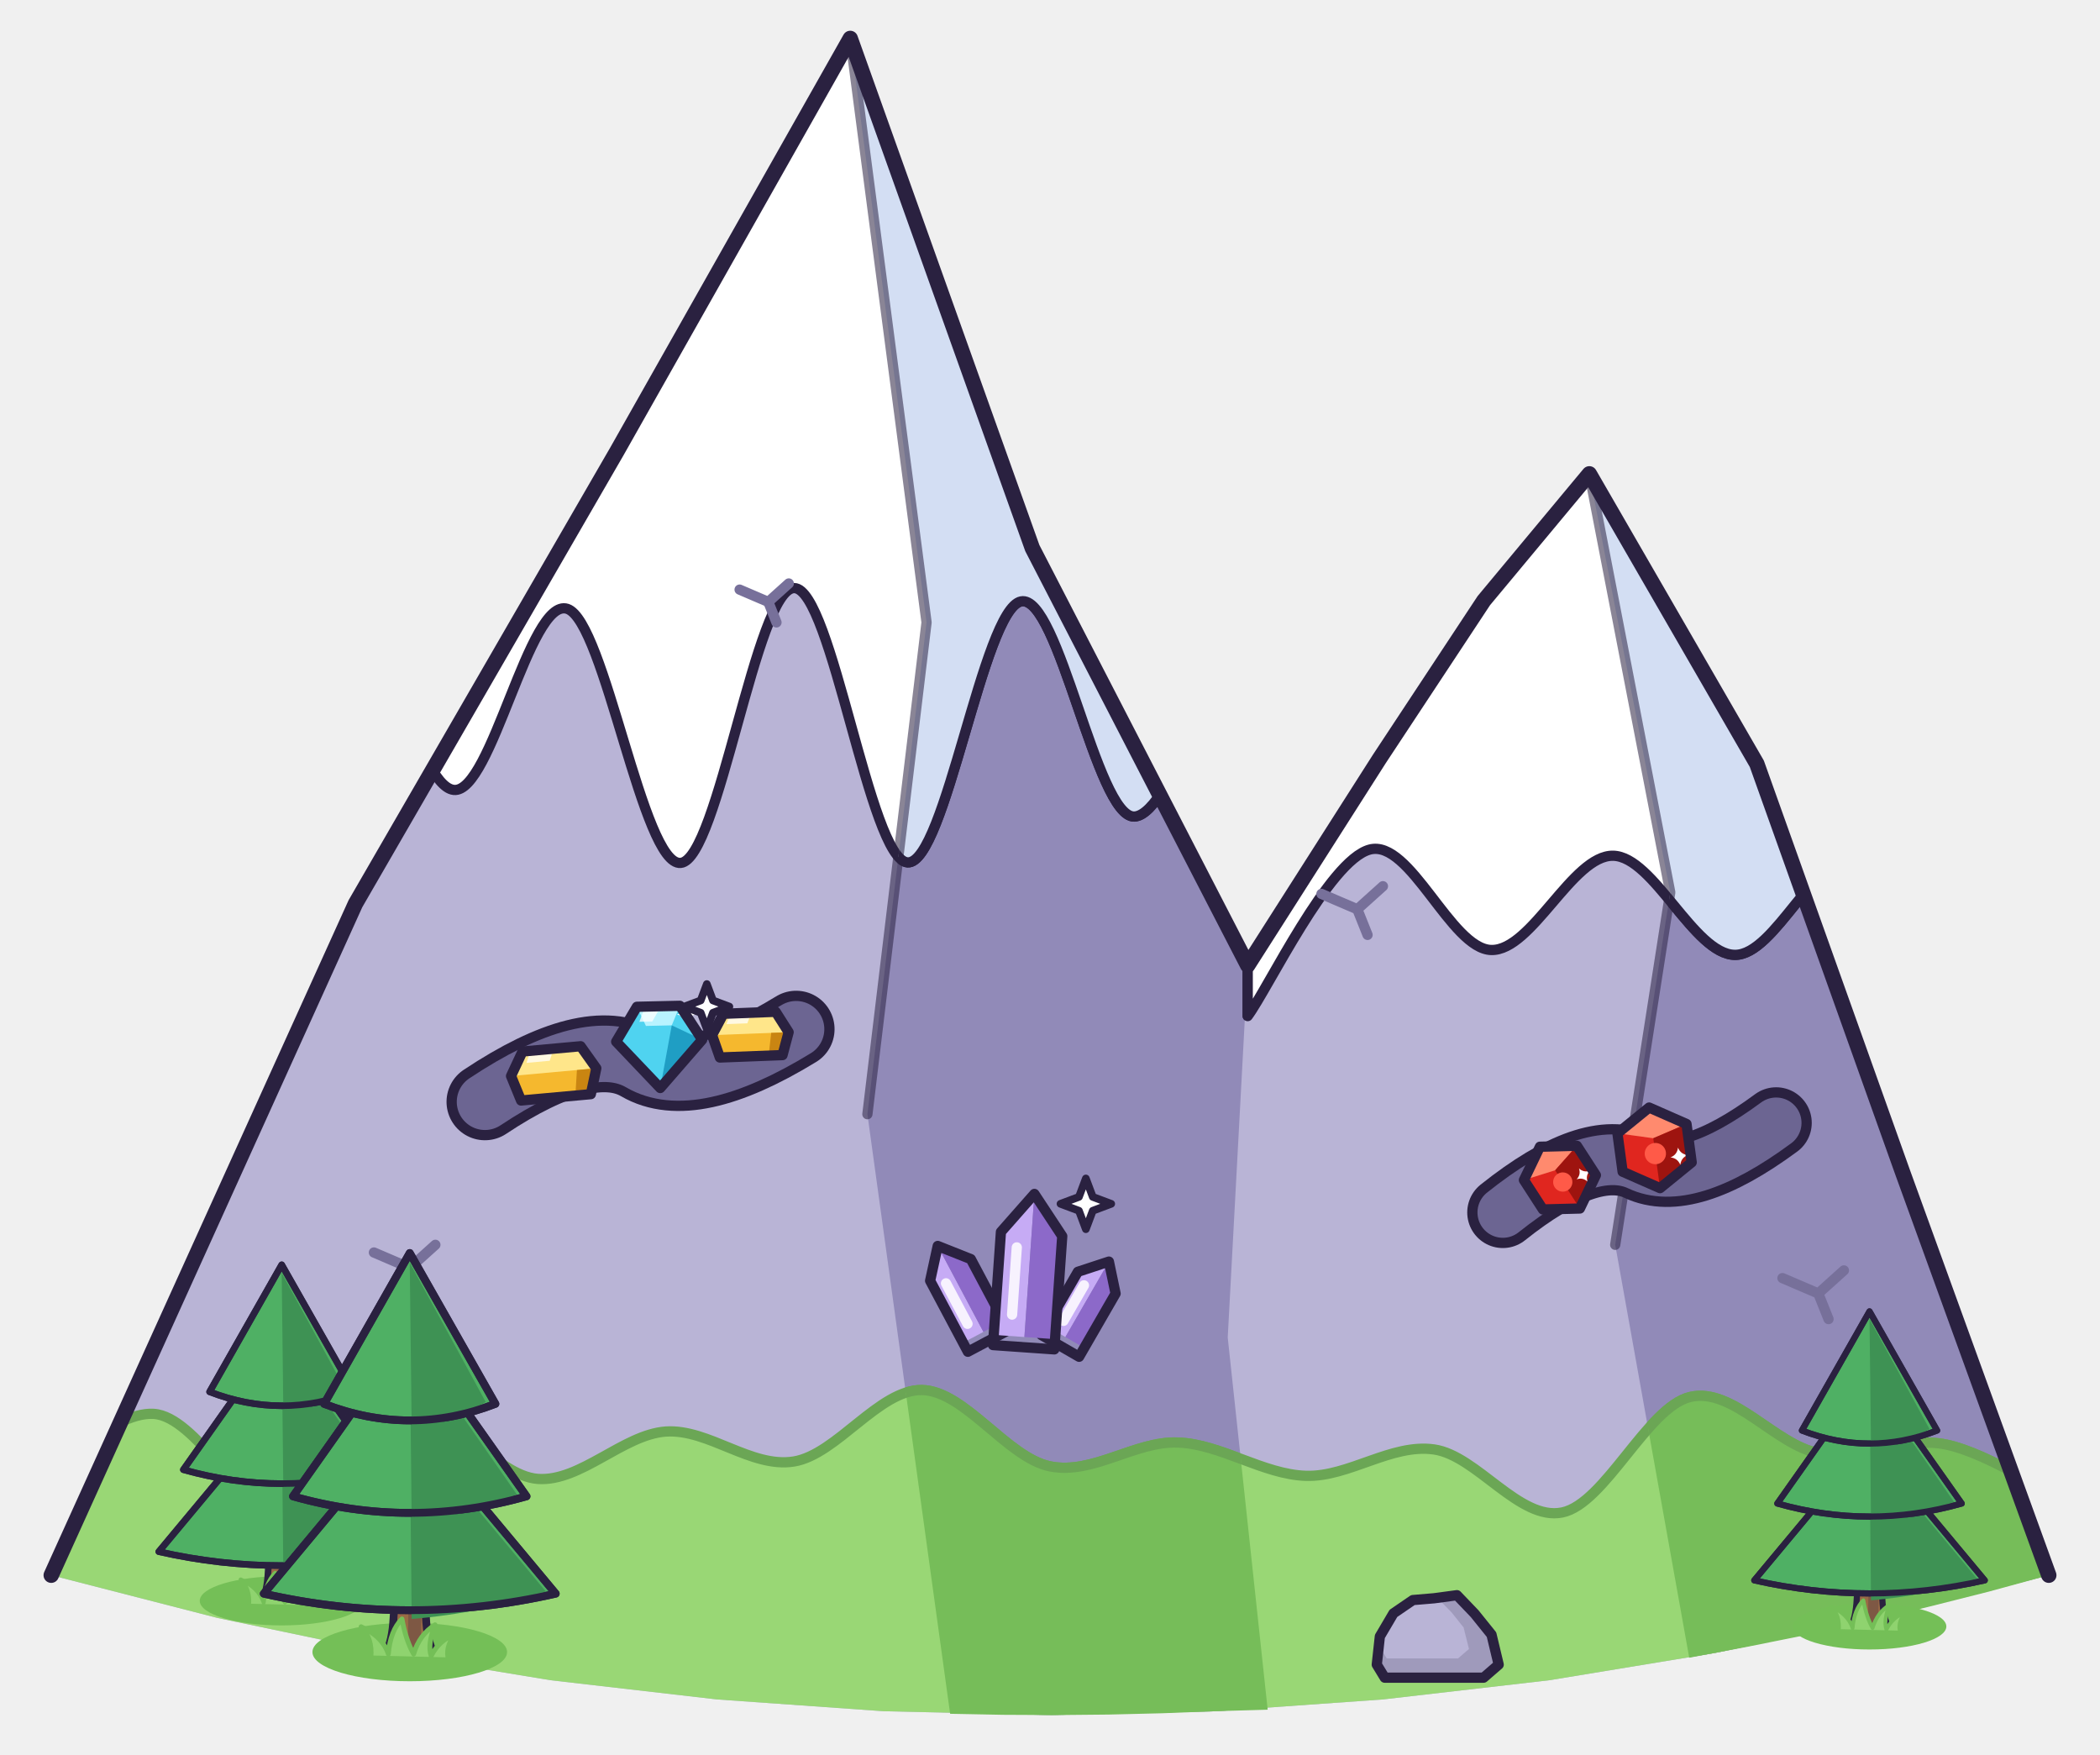
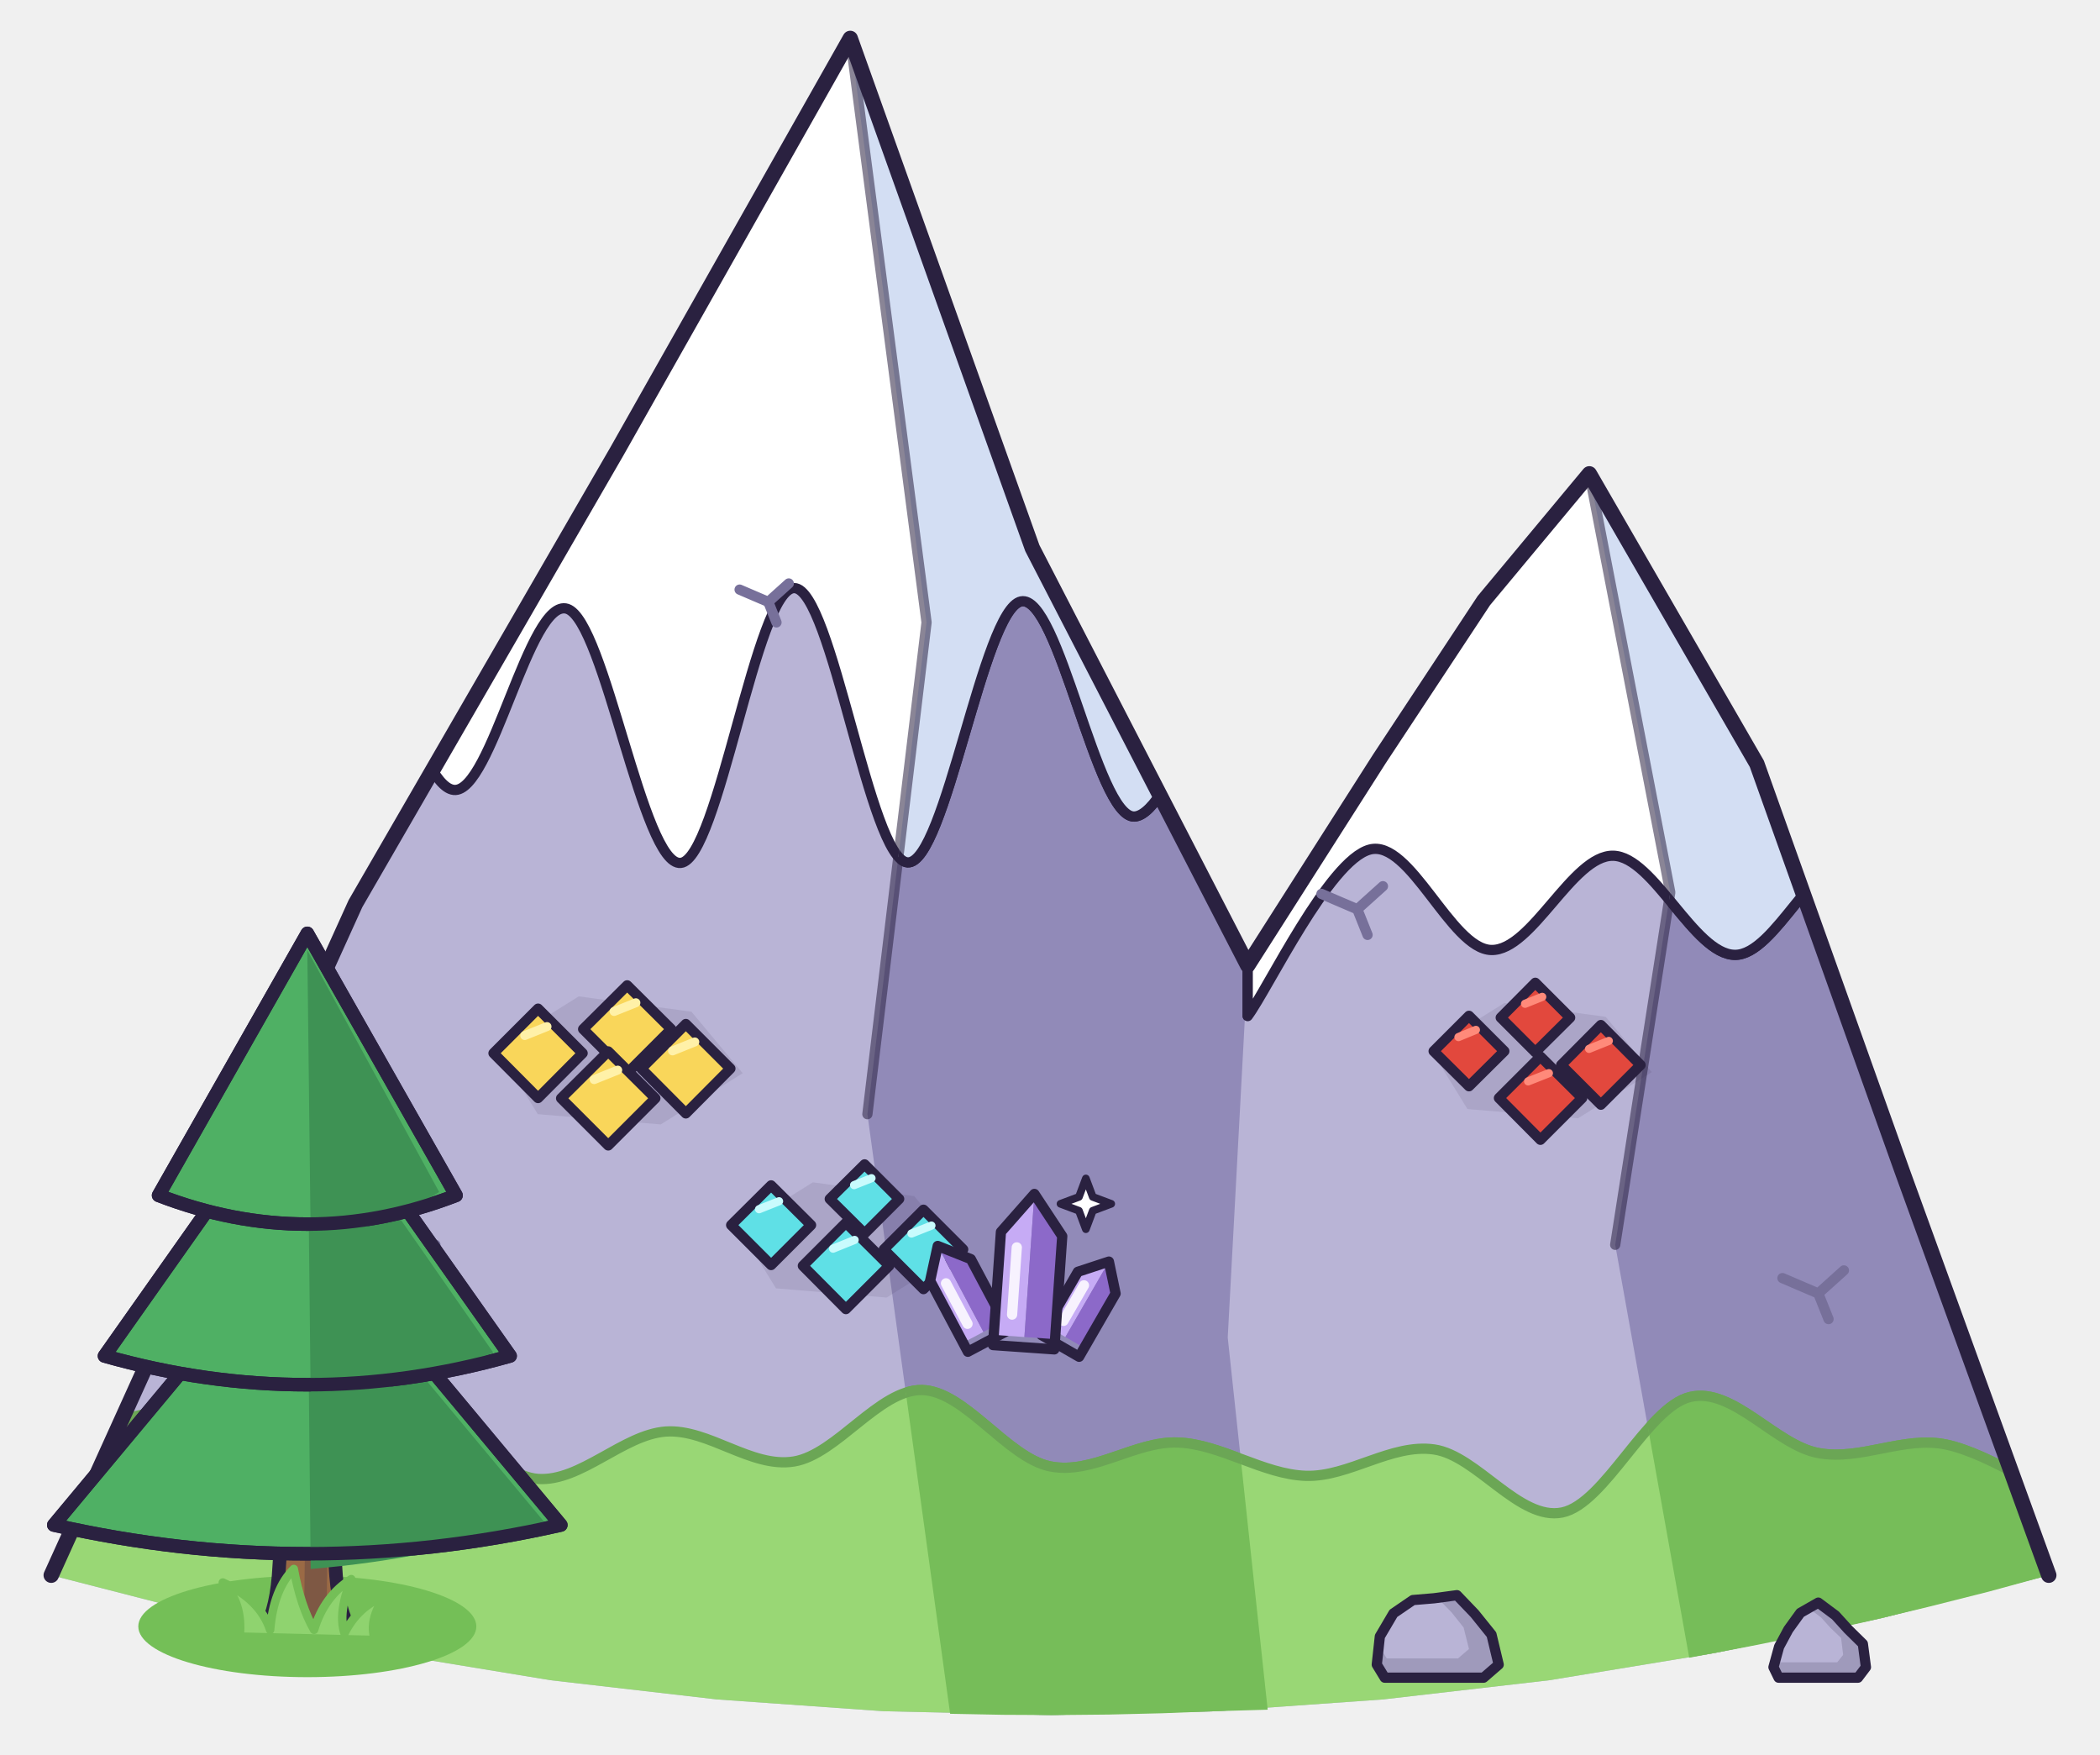
<svg xmlns="http://www.w3.org/2000/svg" width="820" height="685" viewBox="0 0 820 685" stroke-linejoin="round" stroke-linecap="round">
  <defs>
    <clipPath id="montagne-geante-d1">
      <path d="M-390,0 L-271.2,-262.2 L-169.1,-438.8 L-78,-600 L-6.9,-401 L77.2,-238.1 L128.6,-318.7 L169.4,-380.5 L210.6,-430 L276,-316.8 L333,-157.1 L390,0 L325,16.7 L260,30.3 L195,41 L130,48.5 L65,53.1 L0,54.6 L-65,53.1 L-130,48.5 L-195,41 L-260,30.3 L-325,16.7 Z" />
    </clipPath>
    <clipPath id="montagne-geante-d2">
      <path d="M-78,-600 L-6.9,-401 L77.2,-238.1 L69.4,-92.8 L85,52.5 L64.4,53.1 L43.7,53.9 L23,54.4 L2.3,54.6 L-18.3,54.5 L-39,54.1 L-71.3,-180 L-48.2,-372 L-78,-600 Z" />
      <path d="M210.6,-430 L276,-316.8 L333,-157.1 L390,0 L366.6,6.4 L343.2,12.3 L319.8,17.9 L296.4,23.1 L273,27.8 L249.6,32.2 L220.7,-129 L242.2,-266.6 L210.6,-430 Z" />
    </clipPath>
  </defs>
  <g transform="translate(410 615)">
    <path d="M-390,0 L-271.2,-262.2 L-169.1,-438.8 L-78,-600 L-6.9,-401 L77.2,-238.1 L128.6,-318.7 L169.4,-380.5 L210.6,-430 L276,-316.8 L333,-157.1 L390,0 L325,16.7 L260,30.3 L195,41 L130,48.5 L65,53.1 L0,54.6 L-65,53.1 L-130,48.5 L-195,41 L-260,30.3 L-325,16.7 Z" fill="#b9b4d6" />
    <g clip-path="url(#montagne-geante-d1)">
      <path d="M-78,-600 L-6.9,-401 L77.2,-238.1 L69.4,-92.8 L85,52.5 L64.4,53.1 L43.7,53.9 L23,54.4 L2.3,54.6 L-18.3,54.5 L-39,54.1 L-71.3,-180 L-48.2,-372 L-78,-600 Z" fill="#918ab8" />
      <path d="M210.6,-430 L276,-316.8 L333,-157.1 L390,0 L366.6,6.4 L343.2,12.3 L319.8,17.9 L296.4,23.1 L273,27.8 L249.6,32.2 L220.7,-129 L242.2,-266.6 L210.6,-430 Z" fill="#918ab8" />
    </g>
    <g clip-path="url(#montagne-geante-d1)">
      <path d="M-410 156 L-400 -32.6 C-391.7 -37.7 -366.7 -64 -350 -63 C-333.3 -61.9 -316.7 -26.2 -300 -26.3 C-283.3 -26.4 -266.7 -61.7 -250 -63.6 C-233.3 -65.5 -216.7 -38.9 -200 -37.6 C-183.3 -36.4 -166.7 -54.9 -150 -56.1 C-133.3 -57.2 -116.7 -41.7 -100 -44.4 C-83.3 -47.1 -66.7 -72.6 -50 -72.3 C-33.3 -72 -16.7 -45.9 0 -42.5 C16.7 -39.1 33.3 -52.5 50 -51.8 C66.7 -51.2 83.3 -39.3 100 -38.8 C116.7 -38.3 133.3 -51.5 150 -49.1 C166.7 -46.7 183.3 -21.1 200 -24.5 C216.7 -27.9 233.3 -65.7 250 -69.6 C266.7 -73.5 283.3 -50.8 300 -47.7 C316.7 -44.6 333.3 -54.5 350 -51 C366.7 -47.5 391.7 -30.8 400 -26.8 L410 156 Z" fill="#99d775" stroke="#6ba655" stroke-width="4" />
    </g>
    <g clip-path="url(#montagne-geante-d2)">
      <path d="M-410 156 L-400 -32.6 C-391.7 -37.7 -366.7 -64 -350 -63 C-333.3 -61.9 -316.7 -26.2 -300 -26.3 C-283.3 -26.4 -266.7 -61.7 -250 -63.6 C-233.3 -65.5 -216.7 -38.9 -200 -37.6 C-183.3 -36.4 -166.7 -54.9 -150 -56.1 C-133.3 -57.2 -116.7 -41.7 -100 -44.4 C-83.3 -47.1 -66.7 -72.6 -50 -72.3 C-33.3 -72 -16.7 -45.9 0 -42.5 C16.7 -39.1 33.3 -52.5 50 -51.8 C66.7 -51.2 83.3 -39.3 100 -38.8 C116.7 -38.3 133.3 -51.5 150 -49.1 C166.7 -46.7 183.3 -21.1 200 -24.5 C216.7 -27.9 233.3 -65.7 250 -69.6 C266.7 -73.5 283.3 -50.8 300 -47.7 C316.7 -44.6 333.3 -54.5 350 -51 C366.7 -47.5 391.7 -30.8 400 -26.8 L410 156 Z" fill="#76bd59" stroke="#6ba655" stroke-width="4" />
    </g>
    <g clip-path="url(#montagne-geante-d1)">
      <path d="M-410 -660 L77.2 -660 L77.2 -382.9 C69.9 -368.5 47.7 -296.7 32.9 -296.2 C18.2 -295.8 3.4 -383.2 -11.3 -380.2 C-26.1 -377.2 -40.9 -277.5 -55.6 -278.3 C-70.4 -279.2 -85.2 -385.4 -99.9 -385.4 C-114.7 -385.3 -129.5 -279.4 -144.2 -278.1 C-159 -276.7 -173.8 -372.5 -188.5 -377.3 C-203.3 -382 -218.1 -305 -232.8 -306.6 C-247.6 -308.1 -262.4 -383.6 -277.1 -386.8 C-291.9 -389.9 -306.6 -327 -321.4 -325.4 C-336.2 -323.8 -350.9 -381.3 -365.7 -377 C-380.5 -372.7 -402.6 -312.6 -410 -299.7 Z" fill="#ffffff" stroke="#2a2140" stroke-width="4" />
    </g>
    <g clip-path="url(#montagne-geante-d2)">
      <path d="M-410 -660 L77.2 -660 L77.2 -382.9 C69.9 -368.5 47.7 -296.7 32.9 -296.2 C18.2 -295.8 3.4 -383.2 -11.3 -380.2 C-26.1 -377.2 -40.9 -277.5 -55.6 -278.3 C-70.4 -279.2 -85.2 -385.4 -99.9 -385.4 C-114.7 -385.3 -129.5 -279.4 -144.2 -278.1 C-159 -276.7 -173.8 -372.5 -188.5 -377.3 C-203.3 -382 -218.1 -305 -232.8 -306.6 C-247.6 -308.1 -262.4 -383.6 -277.1 -386.8 C-291.9 -389.9 -306.6 -327 -321.4 -325.4 C-336.2 -323.8 -350.9 -381.3 -365.7 -377 C-380.5 -372.7 -402.6 -312.6 -410 -299.7 Z" fill="#d3def3" stroke="#2a2140" stroke-width="4" />
    </g>
    <g clip-path="url(#montagne-geante-d1)">
      <path d="M77.2 -490 L410 -490 L410 -285.4 C402.1 -275.2 378.3 -225 362.5 -224.1 C346.6 -223.2 330.8 -276.8 314.9 -279.8 C299.1 -282.9 283.2 -242 267.4 -242.2 C251.5 -242.4 235.7 -280.6 219.9 -280.9 C204 -281.2 188.2 -243.7 172.3 -244.1 C156.5 -244.5 140.6 -287.6 124.8 -283.3 C108.9 -279 85.2 -229.1 77.2 -218.3 Z" fill="#ffffff" stroke="#2a2140" stroke-width="4" />
    </g>
    <g clip-path="url(#montagne-geante-d2)">
      <path d="M77.2 -490 L410 -490 L410 -285.4 C402.1 -275.2 378.3 -225 362.5 -224.1 C346.6 -223.2 330.8 -276.8 314.9 -279.8 C299.1 -282.9 283.2 -242 267.4 -242.2 C251.5 -242.4 235.7 -280.6 219.9 -280.9 C204 -281.2 188.2 -243.7 172.3 -244.1 C156.5 -244.5 140.6 -287.6 124.8 -283.3 C108.9 -279 85.2 -229.1 77.2 -218.3 Z" fill="#d3def3" stroke="#2a2140" stroke-width="4" />
    </g>
    <path d="M-78,-600 L-48.2,-372 L-71.3,-180" stroke="#2a2140" stroke-width="4" fill="none" opacity="0.55" />
    <path d="M210.6,-430 L242.2,-266.6 L220.7,-129" stroke="#2a2140" stroke-width="4" fill="none" opacity="0.55" />
-     <g transform="translate(-160 -200) rotate(-6.7)">
-       <path d="M-62 8 Q-18.6 -14 0 0 T62 -6" stroke="#2a2140" stroke-width="30" fill="none" />
-       <path d="M-62 8 Q-18.6 -14 0 0 T62 -6" stroke="#6c6592" stroke-width="22" fill="none" />
-       <g transform="translate(-34 0) rotate(1.5) scale(0.38) translate(-50 -55)">
-         <polygon points="20,30 80,30 94,54 86,80 14,80 6,54" fill="#f5b82e" />
-         <polygon points="20,30 80,30 94,54 6,54" fill="#ffe68a" />
-         <polygon points="74,54 94,54 86,80 70,80" fill="#c98512" />
-         <polygon points="26,35 50,35 47,42 23,42" fill="#ffffff" opacity="0.75" />
-         <polygon points="20,30 80,30 94,54 86,80 14,80 6,54" fill="none" stroke="#2a2140" stroke-width="10.5" />
-       </g>
-       <g transform="translate(8 -4) rotate(5.4) scale(0.42) translate(-50 -55)">
-         <polygon points="30,14 70,14 90,46 50,90 10,46" fill="#4fd3f0" />
-         <polygon points="30,14 70,14 62,32 38,32" fill="#b8f3ff" />
-         <polygon points="90,46 62,32 50,90" fill="#1f9ec4" />
-         <polygon points="36,18 50,18 44,28 32,28" fill="#ffffff" opacity="0.75" />
-         <path d="M76 13 Q77.8 20.2 85 22 Q77.8 23.8 76 31 Q74.2 23.8 67 22 Q74.2 20.2 76 13 Z" fill="#ffffff" />
-         <polygon points="30,14 70,14 90,46 50,90 10,46" fill="none" stroke="#2a2140" stroke-width="9.5" />
-       </g>
-       <g transform="translate(44 -6) rotate(4.5) scale(0.34) translate(-50 -55)">
-         <polygon points="20,30 80,30 94,54 86,80 14,80 6,54" fill="#f5b82e" />
-         <polygon points="20,30 80,30 94,54 6,54" fill="#ffe68a" />
-         <polygon points="74,54 94,54 86,80 70,80" fill="#c98512" />
-         <polygon points="26,35 50,35 47,42 23,42" fill="#ffffff" opacity="0.75" />
-         <polygon points="20,30 80,30 94,54 86,80 14,80 6,54" fill="none" stroke="#2a2140" stroke-width="11.8" />
-       </g>
-     </g>
-     <path d="M-134 -230.8 L-131.6 -224.4 L-125.2 -222 L-131.6 -219.6 L-134 -213.2 L-136.4 -219.6 L-142.8 -222 L-136.4 -224.4 Z" fill="#ffffff" stroke="#2a2140" stroke-width="3" />
-     <g transform="translate(230 -160) rotate(-11.7)">
-       <path d="M-55.8 7.2 Q-16.7 -12.6 0 0 T55.8 -5.4" stroke="#2a2140" stroke-width="27.8" fill="none" />
-       <path d="M-55.8 7.2 Q-16.7 -12.6 0 0 T55.8 -5.4" stroke="#6c6592" stroke-width="19.8" fill="none" />
-       <g transform="translate(-30.6 0) rotate(-21.2) scale(0.342) translate(-50 -55)">
-         <polygon points="50,8 86,30 86,70 50,92 14,70 14,30" fill="#e0261f" />
-         <polygon points="50,8 86,30 50,40 14,30" fill="#ff8a6e" />
-         <polygon points="86,30 86,70 50,92 50,40" fill="#9e140f" />
-         <circle cx="50" cy="56" r="11" fill="#ff5a48" />
-         <path d="M74 53 Q75.8 60.2 83 62 Q75.8 63.8 74 71 Q72.2 63.8 65 62 Q72.2 60.2 74 53 Z" fill="#ffffff" />
-         <polygon points="50,8 86,30 86,70 50,92 14,70 14,30" fill="none" stroke="#2a2140" stroke-width="11.7" />
-       </g>
-       <g transform="translate(7.2 -3.6) rotate(4) scale(0.378) translate(-50 -55)">
-         <polygon points="50,8 86,30 86,70 50,92 14,70 14,30" fill="#e0261f" />
-         <polygon points="50,8 86,30 50,40 14,30" fill="#ff8a6e" />
-         <polygon points="86,30 86,70 50,92 50,40" fill="#9e140f" />
-         <circle cx="50" cy="56" r="11" fill="#ff5a48" />
-         <path d="M74 53 Q75.8 60.2 83 62 Q75.8 63.8 74 71 Q72.2 63.8 65 62 Q72.2 60.2 74 53 Z" fill="#ffffff" />
-         <polygon points="50,8 86,30 86,70 50,92 14,70 14,30" fill="none" stroke="#2a2140" stroke-width="10.6" />
-       </g>
-     </g>
+     <path d="M-216 -206 L-184 -226 L-140 -220 L-120 -196 L-152 -176 L-200 -180 Z" fill="#2a2140" opacity="0.1" />
+     <path d="M-199.9 -221.2 L-182.5 -203.8 L-199.9 -186.3 L-217.3 -203.8 Z" fill="#f9d65a" stroke="#2a2140" stroke-width="4" />
+     <path d="M-205.1 -210.7 L-196.4 -214.2" stroke="#fff1a8" stroke-width="3.5" />
+     <path d="M-165.1 -230.3 L-147.9 -213.2 L-165.1 -196 L-182.3 -213.2 Z" fill="#f9d65a" stroke="#2a2140" stroke-width="4" />
+     <path d="M-170.2 -220.1 L-161.7 -223.5" stroke="#fff1a8" stroke-width="3.5" />
+     <path d="M-142.2 -215.2 L-124.8 -197.8 L-142.2 -180.3 L-159.6 -197.8 Z" fill="#f9d65a" stroke="#2a2140" stroke-width="4" />
+     <path d="M-147.4 -204.7 L-138.7 -208.2" stroke="#fff1a8" stroke-width="3.5" />
+     <path d="M-172.5 -204.5 L-154.1 -186.2 L-172.5 -167.8 L-190.9 -186.2 Z" fill="#f9d65a" stroke="#2a2140" stroke-width="4" />
+     <path d="M-178 -193.5 L-168.8 -197.2" stroke="#fff1a8" stroke-width="3.5" />
+     <path d="M-121.4 -135.4 L-92.6 -153.4 L-53 -148 L-35 -126.4 L-63.8 -108.4 L-107 -112 Z" fill="#2a2140" opacity="0.1" />
+     <path d="M-108.9 -152.2 L-93.3 -136.7 L-108.9 -121.1 L-124.5 -136.7 Z" fill="#5fe0e6" stroke="#2a2140" stroke-width="4" />
+     <path d="M-113.6 -142.9 L-105.8 -146" stroke="#c9fbfd" stroke-width="3.2" />
+     <path d="M-72.4 -160.4 L-58.9 -146.9 L-72.4 -133.4 L-86 -146.9 Z" fill="#5fe0e6" stroke="#2a2140" stroke-width="4" />
+     <path d="M-76.5 -152.3 L-69.7 -155" stroke="#c9fbfd" stroke-width="3.2" />
+     <path d="M-49.4 -142.7 L-33.9 -127.2 L-49.4 -111.7 L-64.9 -127.2 Z" fill="#5fe0e6" stroke="#2a2140" stroke-width="4" />
+     <path d="M-54.1 -133.4 L-46.3 -136.5" stroke="#c9fbfd" stroke-width="3.2" />
+     <path d="M-79.7 -137.6 L-62.8 -120.8 L-79.7 -103.9 L-96.5 -120.8 Z" fill="#5fe0e6" stroke="#2a2140" stroke-width="4" />
+     <path d="M-84.7 -127.5 L-76.3 -130.9" stroke="#c9fbfd" stroke-width="3.2" />
+     <path d="M148.6 -205.4 L177.4 -223.4 L217 -218 L235 -196.4 L206.2 -178.4 L163 -182 Z" fill="#2a2140" opacity="0.1" />
+     <path d="M163.6 -218.4 L177.4 -204.6 L163.6 -190.9 L149.8 -204.6 Z" fill="#e2483d" stroke="#2a2140" stroke-width="4" />
+     <path d="M159.5 -210.1 L166.3 -212.9" stroke="#ff8a7a" stroke-width="3.2" />
+     <path d="M189.5 -231.3 L203.1 -217.7 L189.5 -204.2 L176 -217.7 Z" fill="#e2483d" stroke="#2a2140" stroke-width="4" />
+     <path d="M185.5 -223.1 L192.2 -225.8" stroke="#ff8a7a" stroke-width="3.2" />
+     <path d="M215.1 -214.8 L230.6 -199.2 L215.1 -183.7 L199.6 -199.2 Z" fill="#e2483d" stroke="#2a2140" stroke-width="4" />
+     <path d="M210.5 -205.5 L218.2 -208.6" stroke="#ff8a7a" stroke-width="3.2" />
+     <path d="M191.5 -202.5 L207.8 -186.3 L191.5 -170 L175.3 -186.3 Z" fill="#e2483d" stroke="#2a2140" stroke-width="4" />
+     <path d="M186.7 -192.8 L194.8 -196" stroke="#ff8a7a" stroke-width="3.2" />
    <path d="M-264 -126 L-250 -120 L-240 -129 M-250 -120 L-246 -110" stroke="#77709a" stroke-width="4" fill="none" />
    <path d="M106 -266 L120 -260 L130 -269 M120 -260 L124 -250" stroke="#77709a" stroke-width="4" fill="none" />
    <path d="M-121.2 -384.8 L-110 -380 L-102 -387.2 M-110 -380 L-106.8 -372" stroke="#77709a" stroke-width="4" fill="none" />
    <path d="M286 -116 L300 -110 L310 -119 M300 -110 L304 -100" stroke="#77709a" stroke-width="4" fill="none" />
    <g transform="translate(-26 -95) rotate(-28)">
      <polygon points="-9,0 -9,-27.4 0,-38 0,0" fill="#c6abf5" />
      <polygon points="0,0 0,-38 9,-27.4 9,0" fill="#8c69c9" />
      <path d="M-4 -5.7 L-4 -23.6" stroke="#ffffff" stroke-width="4" opacity="0.85" />
      <polygon points="-9,4 -9,-27.4 0,-38 9,-27.4 9,4" fill="none" stroke="#2a2140" stroke-width="4" />
    </g>
    <g transform="translate(6 -93) rotate(30)">
      <polygon points="-8.5,0 -8.5,-24.5 0,-34 0,0" fill="#c6abf5" />
      <polygon points="0,0 0,-34 8.5,-24.5 8.5,0" fill="#8c69c9" />
      <path d="M-3.8 -5.1 L-3.8 -21.1" stroke="#ffffff" stroke-width="4" opacity="0.85" />
      <polygon points="-8.5,4 -8.5,-24.5 0,-34 8.5,-24.5 8.5,4" fill="none" stroke="#2a2140" stroke-width="4" />
    </g>
    <g transform="translate(-10 -93) rotate(4)">
      <polygon points="-12,0 -12,-40.3 0,-56 0,0" fill="#c6abf5" />
      <polygon points="0,0 0,-56 12,-40.3 12,0" fill="#8c69c9" />
      <path d="M-5.4 -8.4 L-5.4 -34.7" stroke="#ffffff" stroke-width="4" opacity="0.85" />
      <polygon points="-12,4 -12,-40.3 0,-56 12,-40.3 12,4" fill="none" stroke="#2a2140" stroke-width="4" />
    </g>
    <path d="M14 -154.9 L16.7 -147.7 L23.9 -145 L16.7 -142.3 L14 -135.1 L11.3 -142.3 L4.1 -145 L11.3 -147.7 Z" fill="#ffffff" stroke="#2a2140" stroke-width="3" />
    <path d="M-390,0 L-271.2,-262.2 L-169.1,-438.8 L-78,-600 L-6.9,-401 L77.2,-238.1 L128.6,-318.7 L169.4,-380.5 L210.6,-430 L276,-316.8 L333,-157.1 L390,0" fill="none" stroke="#2a2140" stroke-width="6" />
-     <g transform="translate(-300 10) scale(0.32)">
-       <ellipse cx="0" cy="0" rx="100" ry="30" fill="#74bf57" />
-       <path d="M-27 4 Q-19 -6 -17 -30 L-13 -90 L13 -90 L17 -30 Q19 -6 27 4 Z" fill="#9a6a45" stroke="#2a2140" stroke-width="8" />
-       <path d="M4.75 -6 L5.7 -86" stroke="#7e5844" stroke-width="13.3" />
-       <path d="M-150 -60 L0 -240 L150 -60 Q0 -26 -150 -60 Z" fill="#4fb064" stroke="#2a2140" stroke-width="8" />
-       <path d="M0 -230 L140 -62 Q75 -40 2 -34 Z" fill="#3e9254" />
-       <path d="M-150 -60 L0 -240 L150 -60 Q0 -26 -150 -60 Z" fill="none" stroke="#2a2140" stroke-width="8" />
-       <path d="M-120 -160 L0 -330 L120 -160 Q0 -126 -120 -160 Z" fill="#4fb064" stroke="#2a2140" stroke-width="8" />
-       <path d="M0 -320 L110 -162 Q60 -140 2 -134 Z" fill="#3e9254" />
-       <path d="M-120 -160 L0 -330 L120 -160 Q0 -126 -120 -160 Z" fill="none" stroke="#2a2140" stroke-width="8" />
-       <path d="M-88 -255 L0 -410 L88 -255 Q0 -221 -88 -255 Z" fill="#4fb064" stroke="#2a2140" stroke-width="8" />
-       <path d="M0 -400 L78 -257 Q44 -235 2 -229 Z" fill="#3e9254" />
-       <path d="M-88 -255 L0 -410 L88 -255 Q0 -221 -88 -255 Z" fill="none" stroke="#2a2140" stroke-width="8" />
-       <path d="M-40 6 Q-38 -14 -50 -26 Q-28 -16 -22 2 Q-20 -22 -8 -34 Q-4 -12 4 2 Q10 -18 26 -28 Q18 -8 22 4 Q30 -12 46 -18 Q36 -4 40 8 Z" fill="#8fd36f" stroke="#74bf57" stroke-width="5" />
-     </g>
-     <g transform="translate(-250 30) scale(0.38)">
+     <g transform="translate(-290 20) scale(0.66)">
      <ellipse cx="0" cy="0" rx="100" ry="30" fill="#74bf57" />
      <path d="M-27 4 Q-19 -6 -17 -30 L-13 -90 L13 -90 L17 -30 Q19 -6 27 4 Z" fill="#9a6a45" stroke="#2a2140" stroke-width="8" />
      <path d="M4.75 -6 L5.7 -86" stroke="#7e5844" stroke-width="13.3" />
      <path d="M-150 -60 L0 -240 L150 -60 Q0 -26 -150 -60 Z" fill="#4fb064" stroke="#2a2140" stroke-width="8" />
      <path d="M0 -230 L140 -62 Q75 -40 2 -34 Z" fill="#3e9254" />
      <path d="M-150 -60 L0 -240 L150 -60 Q0 -26 -150 -60 Z" fill="none" stroke="#2a2140" stroke-width="8" />
      <path d="M-120 -160 L0 -330 L120 -160 Q0 -126 -120 -160 Z" fill="#4fb064" stroke="#2a2140" stroke-width="8" />
      <path d="M0 -320 L110 -162 Q60 -140 2 -134 Z" fill="#3e9254" />
      <path d="M-120 -160 L0 -330 L120 -160 Q0 -126 -120 -160 Z" fill="none" stroke="#2a2140" stroke-width="8" />
      <path d="M-88 -255 L0 -410 L88 -255 Q0 -221 -88 -255 Z" fill="#4fb064" stroke="#2a2140" stroke-width="8" />
      <path d="M0 -400 L78 -257 Q44 -235 2 -229 Z" fill="#3e9254" />
      <path d="M-88 -255 L0 -410 L88 -255 Q0 -221 -88 -255 Z" fill="none" stroke="#2a2140" stroke-width="8" />
      <path d="M-40 6 Q-38 -14 -50 -26 Q-28 -16 -22 2 Q-20 -22 -8 -34 Q-4 -12 4 2 Q10 -18 26 -28 Q18 -8 22 4 Q30 -12 46 -18 Q36 -4 40 8 Z" fill="#8fd36f" stroke="#74bf57" stroke-width="5" />
    </g>
    <polygon points="127.6,34.9 128.8,23.9 134.1,14.9 141.7,9.7 150,9 158.9,7.8 165.8,15 172.4,23.2 175.2,34.9 169.3,40 130.7,40" fill="#9f9abb" />
    <polygon points="129.2,28.8 130.2,20.9 134,14.5 139.4,10.7 145.4,10.2 151.8,9.4 156.8,14.5 161.5,20.4 163.6,28.8 159.3,32.5 131.5,32.5" fill="#b9b4d6" />
    <polygon points="127.6,34.9 128.8,23.9 134.1,14.9 141.7,9.7 150,9 158.9,7.8 165.8,15 172.4,23.2 175.2,34.9 169.3,40 130.7,40" fill="none" stroke="#2a2140" stroke-width="4" />
-     <g transform="translate(320 20) scale(0.3)">
-       <ellipse cx="0" cy="0" rx="100" ry="30" fill="#74bf57" />
-       <path d="M-27 4 Q-19 -6 -17 -30 L-13 -90 L13 -90 L17 -30 Q19 -6 27 4 Z" fill="#9a6a45" stroke="#2a2140" stroke-width="8" />
-       <path d="M4.75 -6 L5.7 -86" stroke="#7e5844" stroke-width="13.3" />
-       <path d="M-150 -60 L0 -240 L150 -60 Q0 -26 -150 -60 Z" fill="#4fb064" stroke="#2a2140" stroke-width="8" />
-       <path d="M0 -230 L140 -62 Q75 -40 2 -34 Z" fill="#3e9254" />
-       <path d="M-150 -60 L0 -240 L150 -60 Q0 -26 -150 -60 Z" fill="none" stroke="#2a2140" stroke-width="8" />
-       <path d="M-120 -160 L0 -330 L120 -160 Q0 -126 -120 -160 Z" fill="#4fb064" stroke="#2a2140" stroke-width="8" />
-       <path d="M0 -320 L110 -162 Q60 -140 2 -134 Z" fill="#3e9254" />
-       <path d="M-120 -160 L0 -330 L120 -160 Q0 -126 -120 -160 Z" fill="none" stroke="#2a2140" stroke-width="8" />
-       <path d="M-88 -255 L0 -410 L88 -255 Q0 -221 -88 -255 Z" fill="#4fb064" stroke="#2a2140" stroke-width="8" />
-       <path d="M0 -400 L78 -257 Q44 -235 2 -229 Z" fill="#3e9254" />
-       <path d="M-88 -255 L0 -410 L88 -255 Q0 -221 -88 -255 Z" fill="none" stroke="#2a2140" stroke-width="8" />
-       <path d="M-40 6 Q-38 -14 -50 -26 Q-28 -16 -22 2 Q-20 -22 -8 -34 Q-4 -12 4 2 Q10 -18 26 -28 Q18 -8 22 4 Q30 -12 46 -18 Q36 -4 40 8 Z" fill="#8fd36f" stroke="#74bf57" stroke-width="5" />
-     </g>
+     <polygon points="282.5,35.9 284.7,27.9 288.3,21.2 293,14.7 300,10.7 306.7,15.7 311.7,21.2 317.4,26.8 318.6,35.9 315.5,40 284.5,40" fill="#9f9abb" />
+     <polygon points="283.7,31.1 285.3,25.3 287.9,20.5 291.3,15.8 296.3,12.9 301.1,16.5 304.7,20.5 308.9,24.5 309.7,31.1 307.4,34 285.2,34" fill="#b9b4d6" />
+     <polygon points="282.5,35.9 284.7,27.9 288.3,21.2 293,14.7 300,10.7 306.7,15.7 311.7,21.2 317.4,26.8 318.6,35.9 315.5,40 284.5,40" fill="none" stroke="#2a2140" stroke-width="4" />
  </g>
</svg>
